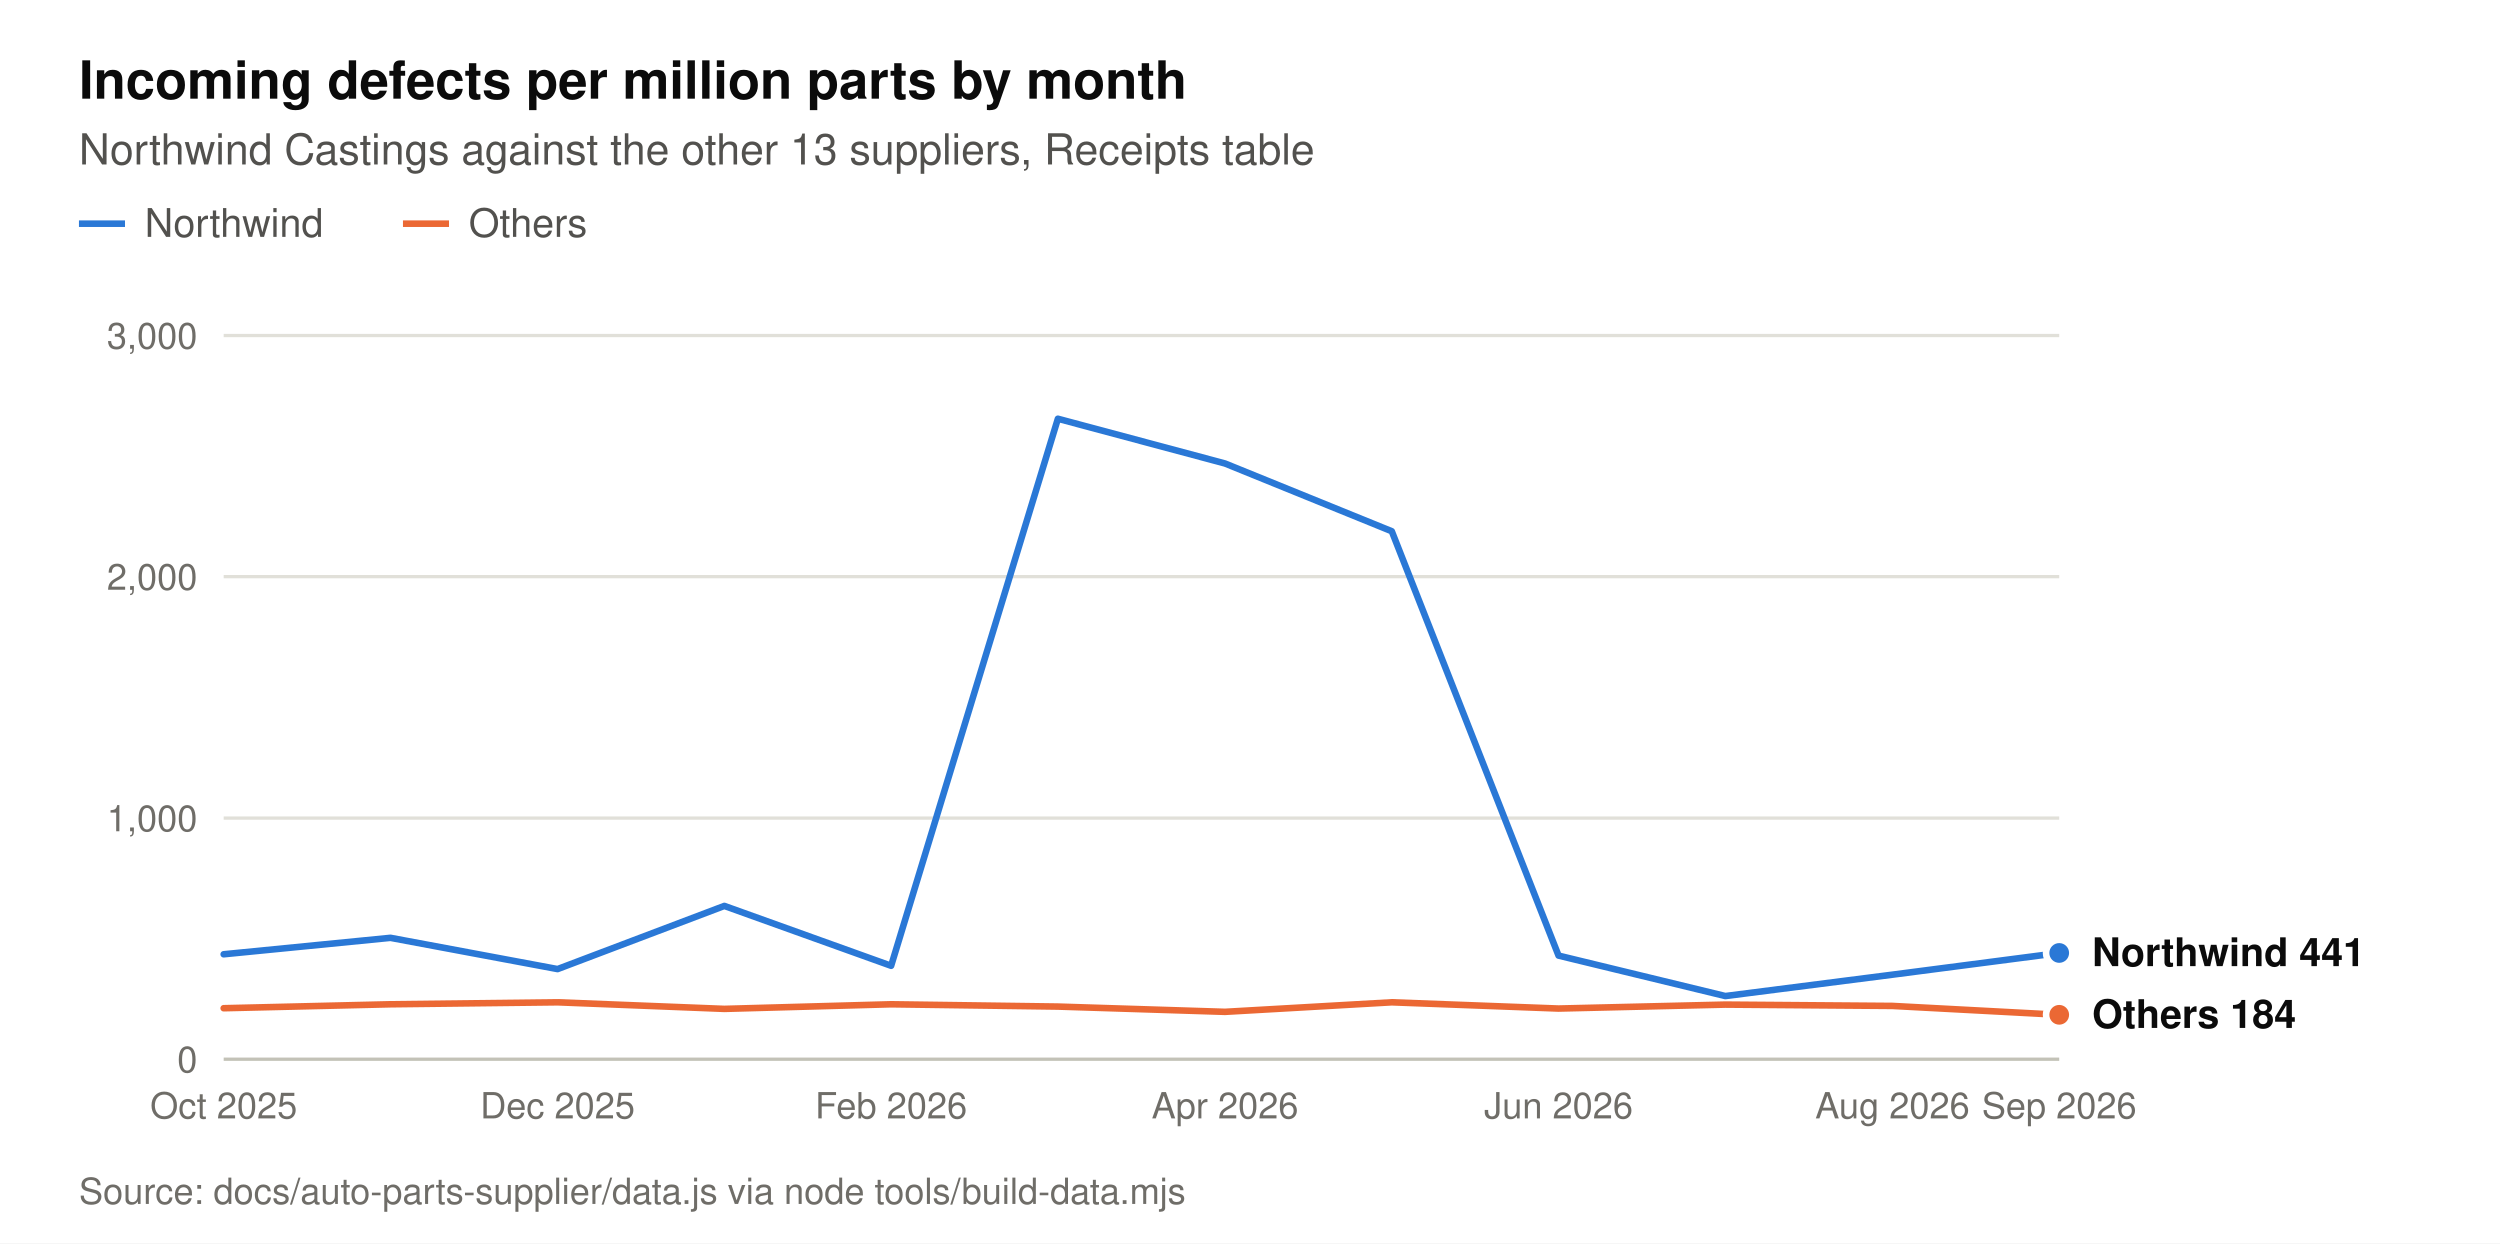
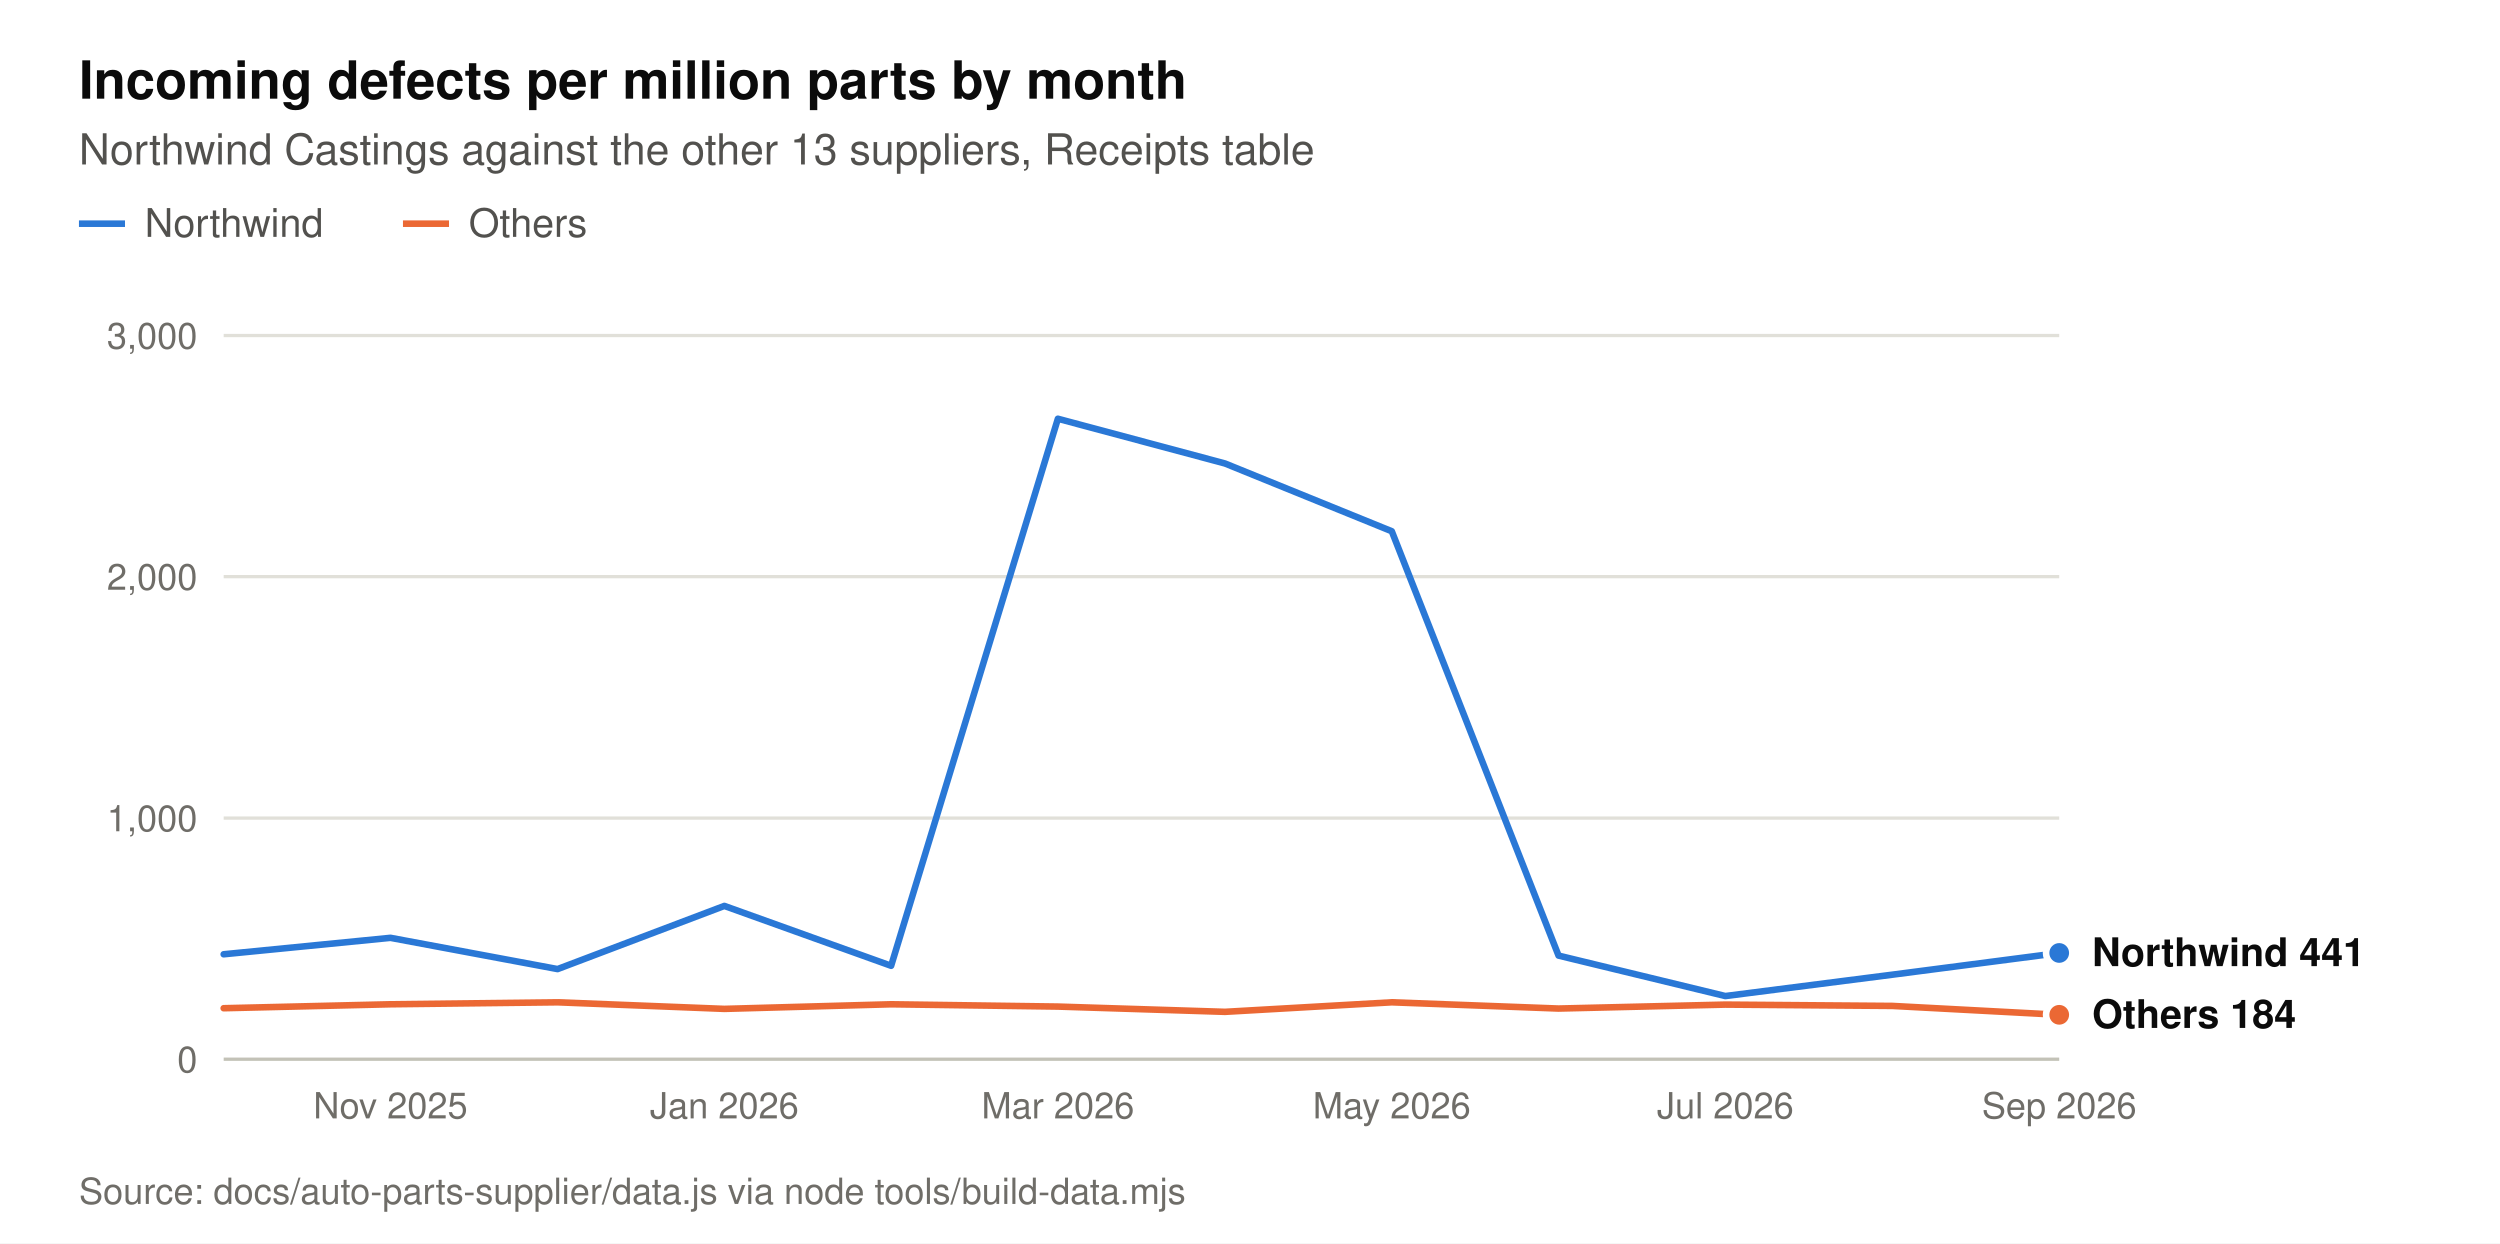
<svg xmlns="http://www.w3.org/2000/svg" viewBox="0 0 760 378" width="760" height="378" font-family="system-ui, -apple-system, 'Segoe UI', Helvetica, Arial, sans-serif" role="img">
  <rect width="100%" height="100%" fill="#ffffff" />
  <text x="24.0" y="30.0" font-size="16" font-weight="600" fill="#0b0b0b" text-anchor="start">Incoming defects per million parts by month</text>
  <text x="24.0" y="50.0" font-size="13" font-weight="400" fill="#52514e" text-anchor="start">Northwind Castings against the other 13 suppliers, Receipts table</text>
  <line x1="24.0" y1="68.0" x2="38.0" y2="68.0" stroke="#2a78d6" stroke-width="2" />
  <text x="44.0" y="72.0" font-size="12" font-weight="400" fill="#52514e" text-anchor="start">Northwind</text>
  <line x1="122.5" y1="68.0" x2="136.5" y2="68.0" stroke="#eb6834" stroke-width="2" />
  <text x="142.5" y="72.0" font-size="12" font-weight="400" fill="#52514e" text-anchor="start">Others</text>
  <line x1="68.0" y1="322.0" x2="626.0" y2="322.0" stroke="#c3c2b7" stroke-width="1" />
  <text x="60.0" y="326.0" font-size="11" font-weight="400" fill="#6f6d68" text-anchor="end">0</text>
  <line x1="68.0" y1="248.7" x2="626.0" y2="248.7" stroke="#e1e0d9" stroke-width="1" />
  <text x="60.0" y="252.7" font-size="11" font-weight="400" fill="#6f6d68" text-anchor="end">1,000</text>
  <line x1="68.0" y1="175.3" x2="626.0" y2="175.3" stroke="#e1e0d9" stroke-width="1" />
  <text x="60.0" y="179.3" font-size="11" font-weight="400" fill="#6f6d68" text-anchor="end">2,000</text>
  <line x1="68.0" y1="102.0" x2="626.0" y2="102.0" stroke="#e1e0d9" stroke-width="1" />
  <text x="60.0" y="106.0" font-size="11" font-weight="400" fill="#6f6d68" text-anchor="end">3,000</text>
-   <text x="68.0" y="340.0" font-size="11" font-weight="400" fill="#6f6d68" text-anchor="middle">Oct 2025</text>
-   <text x="169.5" y="340.0" font-size="11" font-weight="400" fill="#6f6d68" text-anchor="middle">Dec 2025</text>
-   <text x="270.9" y="340.0" font-size="11" font-weight="400" fill="#6f6d68" text-anchor="middle">Feb 2026</text>
-   <text x="372.4" y="340.0" font-size="11" font-weight="400" fill="#6f6d68" text-anchor="middle">Apr 2026</text>
-   <text x="473.8" y="340.0" font-size="11" font-weight="400" fill="#6f6d68" text-anchor="middle">Jun 2026</text>
-   <text x="575.3" y="340.0" font-size="11" font-weight="400" fill="#6f6d68" text-anchor="middle">Aug 2026</text>
+   <text x="118.7" y="340.0" font-size="11" font-weight="400" fill="#6f6d68" text-anchor="middle">Nov 2025</text>
+   <text x="220.2" y="340.0" font-size="11" font-weight="400" fill="#6f6d68" text-anchor="middle">Jan 2026</text>
+   <text x="321.6" y="340.0" font-size="11" font-weight="400" fill="#6f6d68" text-anchor="middle">Mar 2026</text>
+   <text x="423.1" y="340.0" font-size="11" font-weight="400" fill="#6f6d68" text-anchor="middle">May 2026</text>
+   <text x="524.5" y="340.0" font-size="11" font-weight="400" fill="#6f6d68" text-anchor="middle">Jul 2026</text>
  <text x="626.0" y="340.0" font-size="11" font-weight="400" fill="#6f6d68" text-anchor="middle">Sep 2026</text>
  <polyline points="68.0,290.1 118.7,285.1 169.5,294.6 220.2,275.4 270.9,293.6 321.6,127.3 372.4,140.9 423.1,161.5 473.8,290.5 524.5,302.8 575.3,296.3 626.0,289.7" fill="none" stroke="#2a78d6" stroke-width="2" stroke-linejoin="round" stroke-linecap="round" />
  <circle cx="626.0" cy="289.7" r="4" fill="#2a78d6" stroke="#ffffff" stroke-width="2" />
  <polyline points="68.0,306.5 118.7,305.3 169.5,304.7 220.2,306.7 270.9,305.3 321.6,306.0 372.4,307.6 423.1,304.7 473.8,306.6 524.5,305.4 575.3,305.8 626.0,308.5" fill="none" stroke="#eb6834" stroke-width="2" stroke-linejoin="round" stroke-linecap="round" />
  <circle cx="626.0" cy="308.5" r="4" fill="#eb6834" stroke="#ffffff" stroke-width="2" />
  <text x="636.0" y="293.7" font-size="12" font-weight="600" fill="#0b0b0b" text-anchor="start" stroke="#ffffff" stroke-width="4" stroke-linejoin="round" paint-order="stroke">Northwind 441</text>
  <text x="636.0" y="312.5" font-size="12" font-weight="600" fill="#0b0b0b" text-anchor="start" stroke="#ffffff" stroke-width="4" stroke-linejoin="round" paint-order="stroke">Others 184</text>
  <text x="24.0" y="366.0" font-size="11" font-weight="400" fill="#6f6d68" text-anchor="start">Source: docs/auto-parts-supplier/data.js via node tools/build-data.mjs</text>
</svg>
